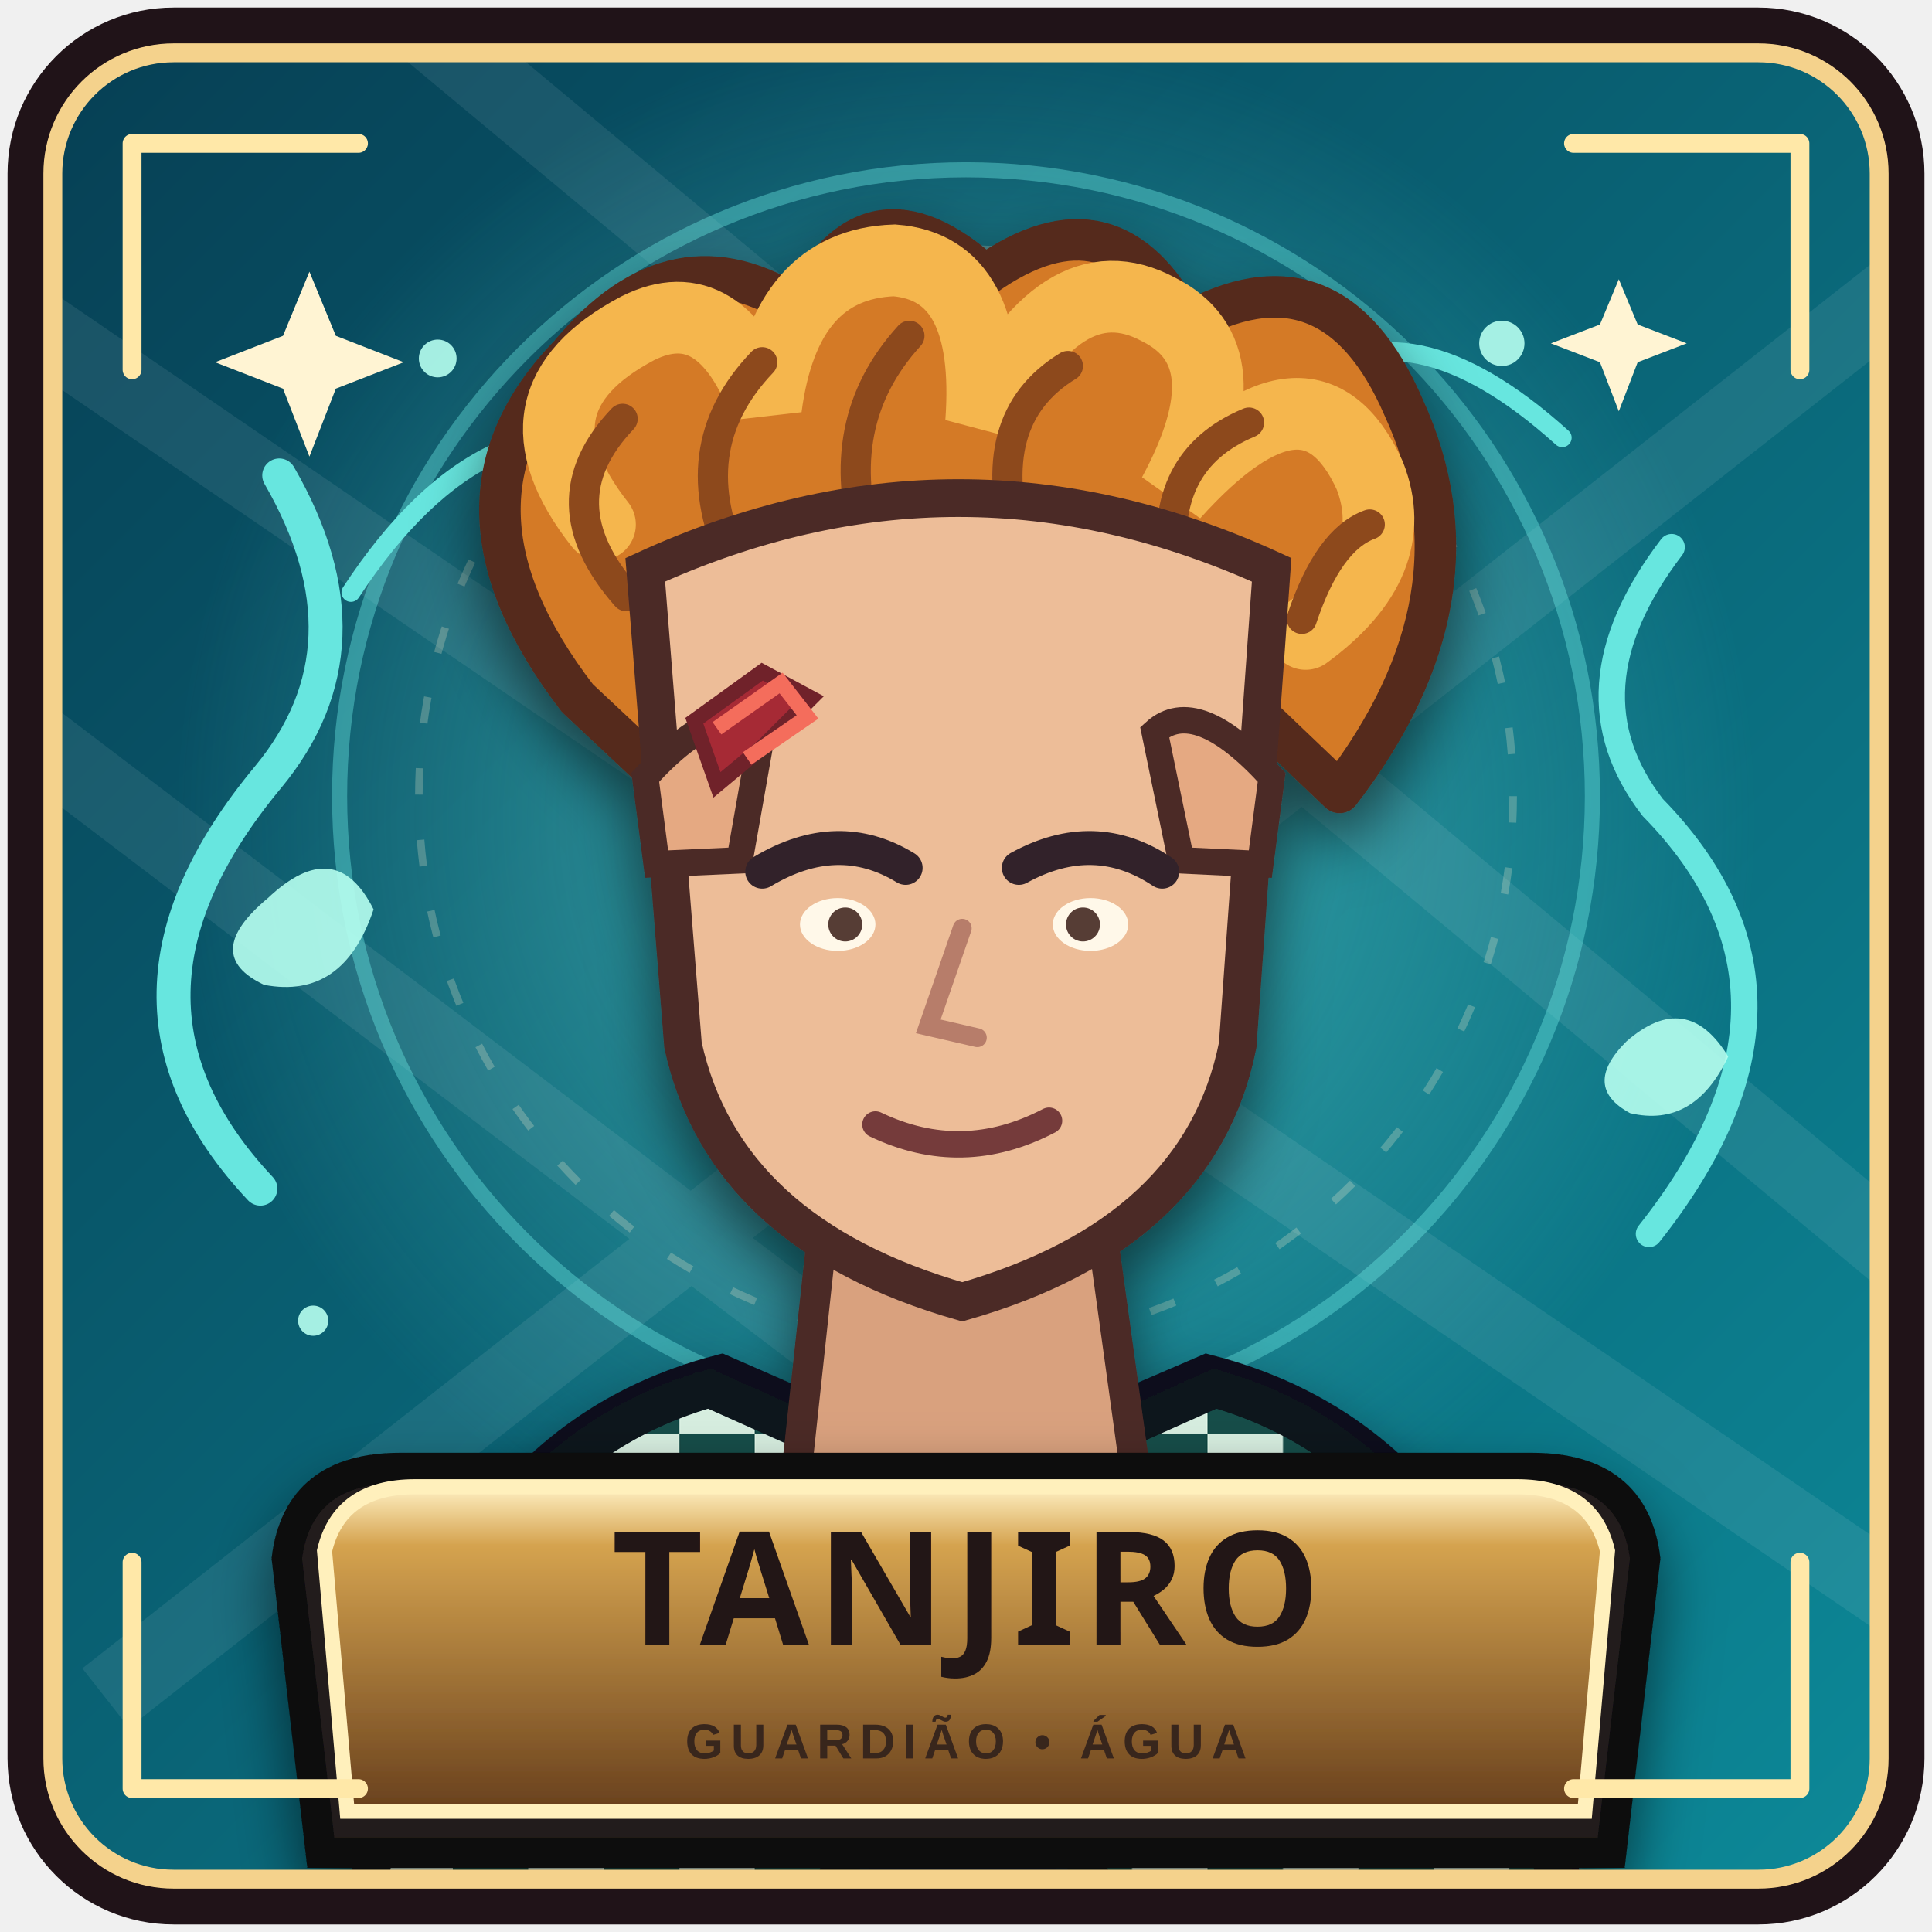
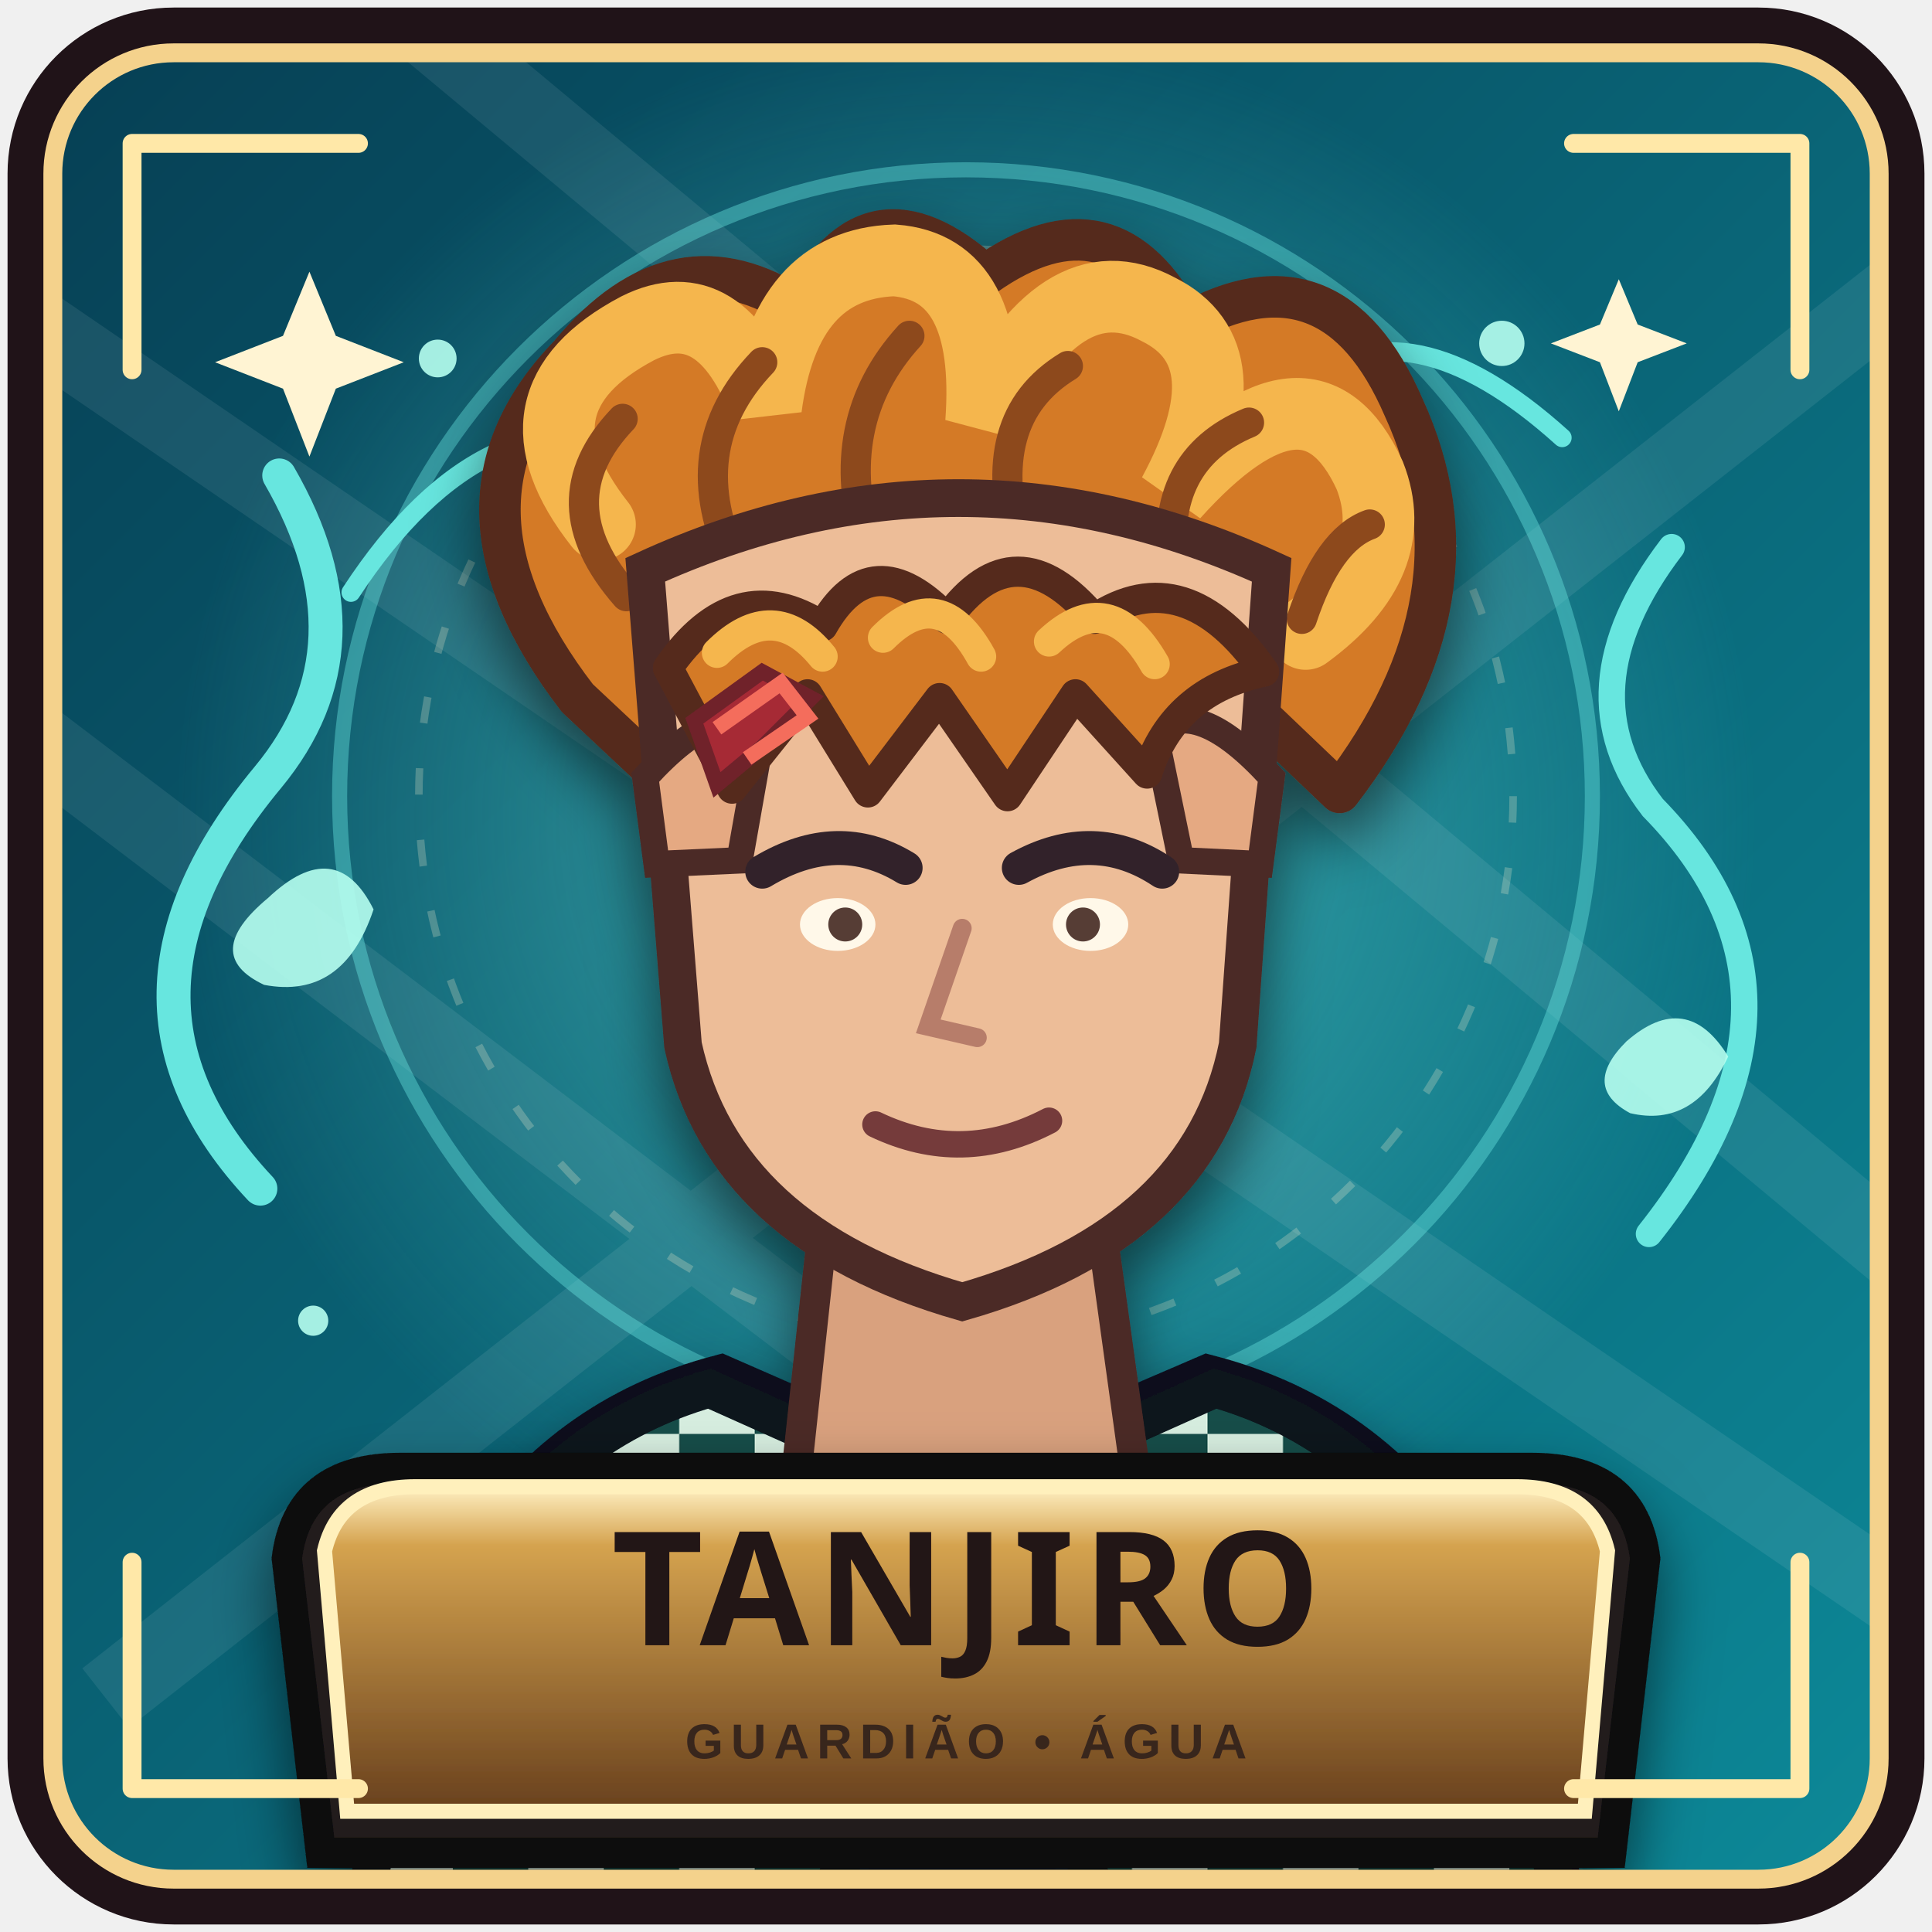
<svg xmlns="http://www.w3.org/2000/svg" width="512" height="512" viewBox="0 0 512 512" role="img" aria-labelledby="title desc">
  <defs>
    <linearGradient id="bg" x1="0" y1="0" x2="1" y2="1">
      <stop stop-color="#063d52" />
      <stop offset="1" stop-color="#0d8b9a" />
    </linearGradient>
    <radialGradient id="halo">
      <stop stop-color="#67e6df" stop-opacity=".55" />
      <stop offset="1" stop-color="#67e6df" stop-opacity="0" />
    </radialGradient>
    <linearGradient id="plaque" x1="0" y1="0" x2="0" y2="1">
      <stop stop-color="#fff0c3" />
      <stop offset=".18" stop-color="#d5a34f" />
      <stop offset="1" stop-color="#68401d" />
    </linearGradient>
    <linearGradient id="skin" x1="0" y1="0" x2="1" y2="1">
      <stop stop-color="#ffe0bb" />
      <stop offset="1" stop-color="#c88970" />
    </linearGradient>
    <pattern id="check" width="40" height="40" patternUnits="userSpaceOnUse">
      <rect width="40" height="40" fill="#d7eee0" />
      <rect width="20" height="20" fill="#174e49" />
      <rect x="20" y="20" width="20" height="20" fill="#174e49" />
    </pattern>
    <filter id="shadow" x="-30%" y="-30%" width="160%" height="170%">
      <feGaussianBlur in="SourceAlpha" stdDeviation="8" />
      <feOffset dy="8" />
      <feComponentTransfer>
        <feFuncA type="linear" slope=".55" />
      </feComponentTransfer>
      <feMerge>
        <feMergeNode />
        <feMergeNode in="SourceGraphic" />
      </feMerge>
    </filter>
    <clipPath id="clip">
      <rect x="15" y="15" width="482" height="482" rx="32" />
    </clipPath>
  </defs>
  <g clip-path="url(#clip)">
    <rect width="512" height="512" fill="url(#bg)" />
    <circle cx="256" cy="217" r="210" fill="url(#halo)" />
    <path d="M0 80 L512 430 M-25 170 L425 512 M80 -20 L512 340 M512 70 L28 450" stroke="#fff" stroke-opacity=".08" stroke-width="20" />
    <circle cx="256" cy="211" r="166" fill="none" stroke="#67e6df" stroke-width="4" stroke-opacity=".42" />
    <circle cx="256" cy="211" r="145" fill="none" stroke="#fff2d0" stroke-width="2" stroke-opacity=".24" stroke-dasharray="7 12" />
    <g fill="none" stroke="#67e6df" stroke-linecap="round">
      <path d="M69 315 Q22 265 71 206 Q100 171 74 126" stroke-width="9" />
      <path d="M437 327 Q487 264 438 214 Q414 183 443 145" stroke-width="7" />
      <path d="M93 157 Q129 102 175 119" stroke-width="5" />
      <path d="M414 116 Q373 79 345 102" stroke-width="5" />
    </g>
    <g fill="#b6fff0" opacity=".9">
      <path d="M71 238 q18 -17 28 3 q-8 24 -29 20 q-17 -8 1 -23Z" />
      <path d="M431 276 q16 -14 27 4 q-9 19 -26 15 q-13 -7 -1 -19Z" />
      <circle cx="116" cy="95" r="5" />
      <circle cx="398" cy="91" r="6" />
      <circle cx="83" cy="350" r="4" />
    </g>
    <g filter="url(#shadow)">
      <path d="M98 512 Q107 387 191 365 L255 393 L320 365 Q405 387 414 512Z" fill="#101b2b" stroke="#07111d" stroke-width="12" />
      <path d="M96 512 Q111 390 188 368 L255 398 L217 512Z" fill="url(#check)" stroke="#08121b" stroke-width="10" />
      <path d="M414 512 Q399 390 322 368 L255 398 L294 512Z" fill="url(#check)" stroke="#08121b" stroke-width="10" />
      <path d="M220 394 L255 414 L290 394 L278 512 L232 512Z" fill="#111827" />
      <path d="M255 412 L266 443 L255 460 L244 443Z" fill="#b4e6e4" />
      <path d="M218 326 L292 326 L301 391 L211 391Z" fill="#d9a17e" stroke="#4b2b27" stroke-width="8" />
      <path d="M153 185 Q113 133 151 94 Q179 60 212 82 Q230 45 261 73 Q295 49 314 86 Q353 64 372 108 Q395 158 355 210 L333 189 L306 216 L274 188 L245 217 L215 187 L185 215Z" fill="#d47a28" stroke="#542b1d" stroke-width="11" stroke-linejoin="round" />
      <path d="M159 139 Q133 106 169 87 Q191 76 203 108 Q208 70 237 69 Q263 71 260 112 Q281 68 307 82 Q331 94 311 131 Q347 91 363 126 Q372 149 346 168" fill="none" stroke="#f5b64d" stroke-width="19" stroke-linecap="round" />
      <path d="M166 158 Q144 133 165 111 M195 150 Q180 119 202 96 M230 145 Q220 112 241 89 M270 145 Q260 111 283 97 M311 151 Q307 122 331 112 M345 164 Q352 143 363 139" fill="none" stroke="#8d481f" stroke-width="8" stroke-linecap="round" />
      <path d="M171 151 Q254 113 337 151 L328 277 Q318 327 255 345 Q192 327 181 277Z" fill="#edbd98" stroke="#4b2b27" stroke-width="10" />
      <path d="M171 206 Q191 184 202 194 L196 228 L174 229Z M337 206 Q317 184 306 194 L313 228 L334 229Z" fill="#e5a982" stroke="#4b2b27" stroke-width="7" />
+       <path d="M177 177 Q195 151 218 166 Q231 143 251 164 Q269 139 290 164 Q314 148 335 178 Q311 183 304 205 L285 184 L267 211 L249 185 L230 210 L214 184 L194 209Z" fill="#d47a28" stroke="#542b1d" stroke-width="8" stroke-linejoin="round" />
+       <path d="M190 173 Q205 158 218 174 M234 169 Q249 154 260 174 M278 170 Q294 155 306 176" fill="none" stroke="#f5b64d" stroke-width="8" stroke-linecap="round" />
      <path d="M202 231 Q222 219 240 230" fill="none" stroke="#33242a" stroke-width="9" stroke-linecap="round" />
      <path d="M270 230 Q290 219 308 231" fill="none" stroke="#33242a" stroke-width="9" stroke-linecap="round" />
      <ellipse cx="222" cy="245" rx="10" ry="7" fill="#fff8e9" />
      <ellipse cx="289" cy="245" rx="10" ry="7" fill="#fff8e9" />
      <circle cx="224" cy="245" r="4.5" fill="#573c36" />
      <circle cx="287" cy="245" r="4.5" fill="#573c36" />
      <path d="M255 246 L246 272 L259 275" fill="none" stroke="#b77d6a" stroke-width="5" stroke-linecap="round" />
      <path d="M232 298 Q255 309 278 297" fill="none" stroke="#743b3b" stroke-width="7" stroke-linecap="round" />
      <path d="M184 191 L202 178 L215 185 L202 198 L190 208Z" fill="#a62a36" stroke="#70202b" stroke-width="4" />
      <path d="M190 193 L207 181 L214 190 L198 201" fill="none" stroke="#f46d5c" stroke-width="4" />
    </g>
    <g fill="#fff4d3">
      <path d="M82 72 l7 17 18 7 -18 7 -7 18 -7 -18 -18 -7 18 -7Z" />
      <path d="M429 74 l5 12 13 5 -13 5 -5 13 -5 -13 -13 -5 13 -5Z" />
    </g>
    <g transform="translate(256 423)" filter="url(#shadow)">
      <path d="M-180 -10 Q-177 -34 -150 -34 H150 Q177 -34 180 -10 L171 68 H-171Z" fill="#211b1a" stroke="#09090d" stroke-width="8" />
      <path d="M-170 -12 Q-166 -29 -146 -29 H146 Q166 -29 170 -12 L164 57 H-164Z" fill="url(#plaque)" stroke="#fff0bc" stroke-width="4" />
      <text x="0" y="13" text-anchor="middle" fill="#241414" font-family="Arial Black, Impact, sans-serif" font-size="42" font-weight="900" letter-spacing="2">TANJIRO</text>
      <text x="0" y="43" text-anchor="middle" fill="#39251e" font-family="Arial, sans-serif" font-size="13" font-weight="800" letter-spacing="2">GUARDIÃO • ÁGUA</text>
    </g>
    <path d="M35 38 H95 M35 38 V98 M477 38 H417 M477 38 V98 M35 474 H95 M35 474 V414 M477 474 H417 M477 474 V414" fill="none" stroke="#ffe8a8" stroke-width="5" stroke-linecap="round" />
  </g>
  <rect x="8" y="8" width="496" height="496" rx="38" fill="none" stroke="#201318" stroke-width="12" />
  <rect x="14" y="14" width="484" height="484" rx="32" fill="none" stroke="#f4d28c" stroke-width="5" />
</svg>
